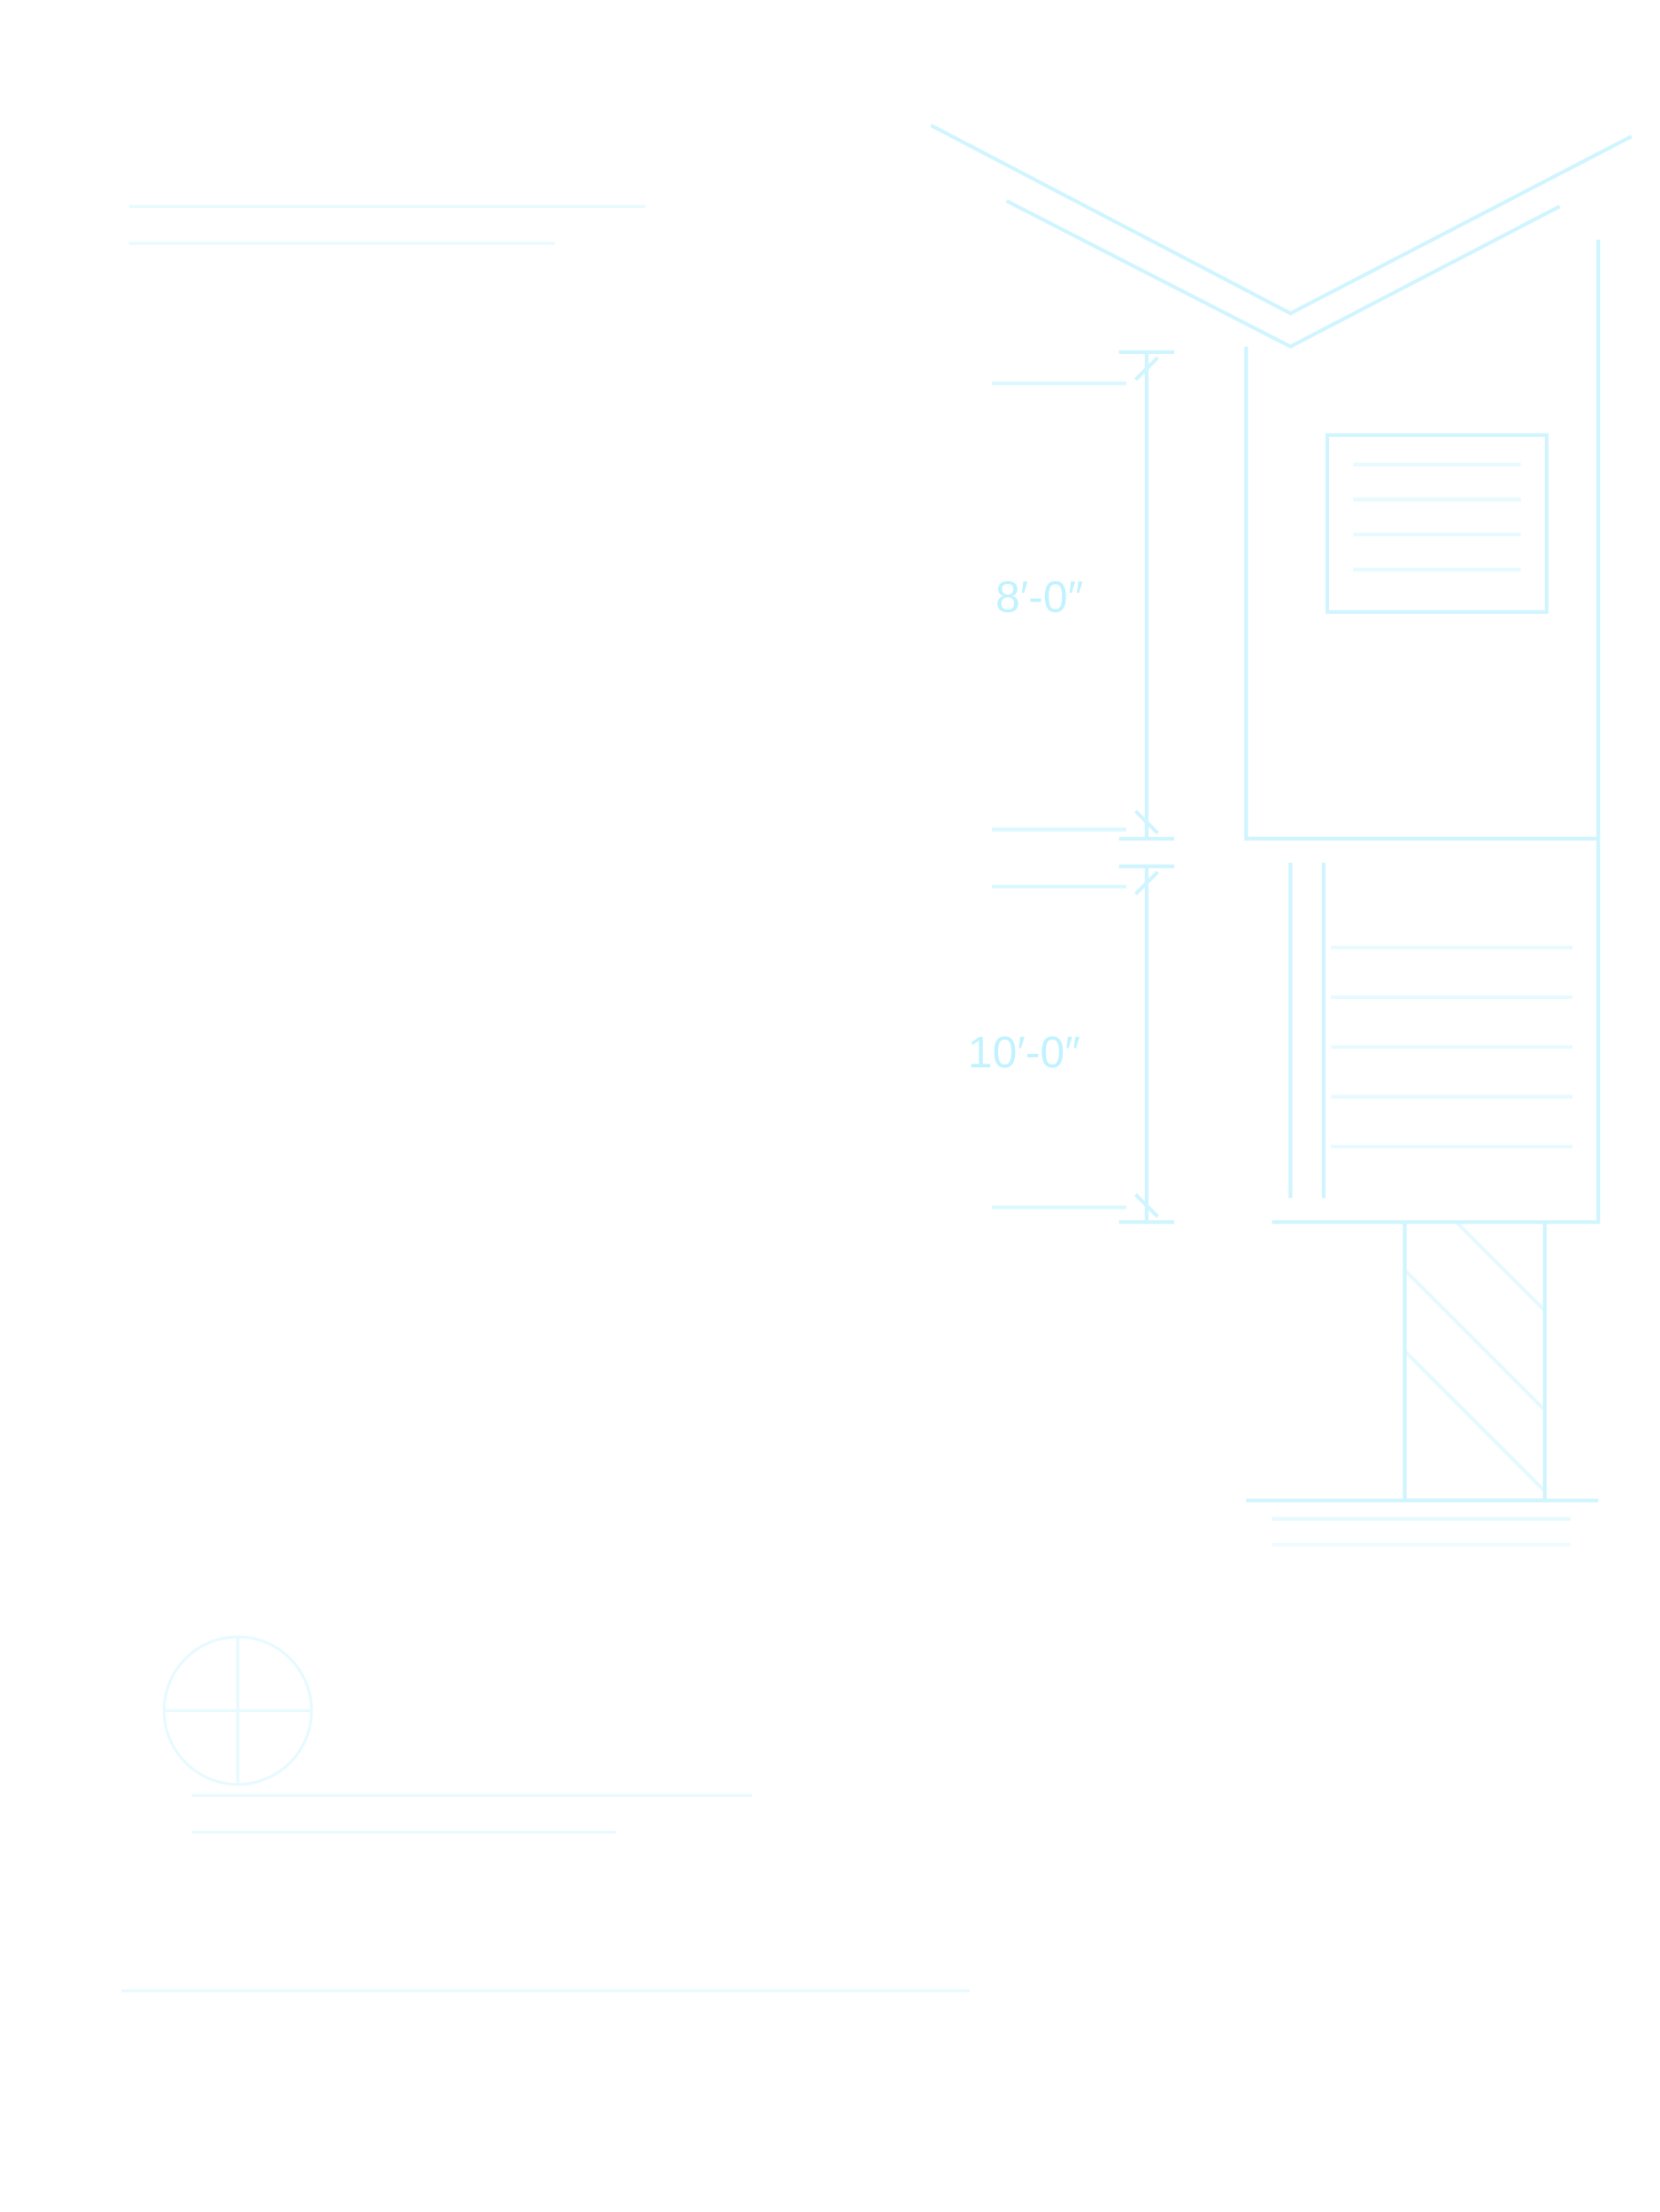
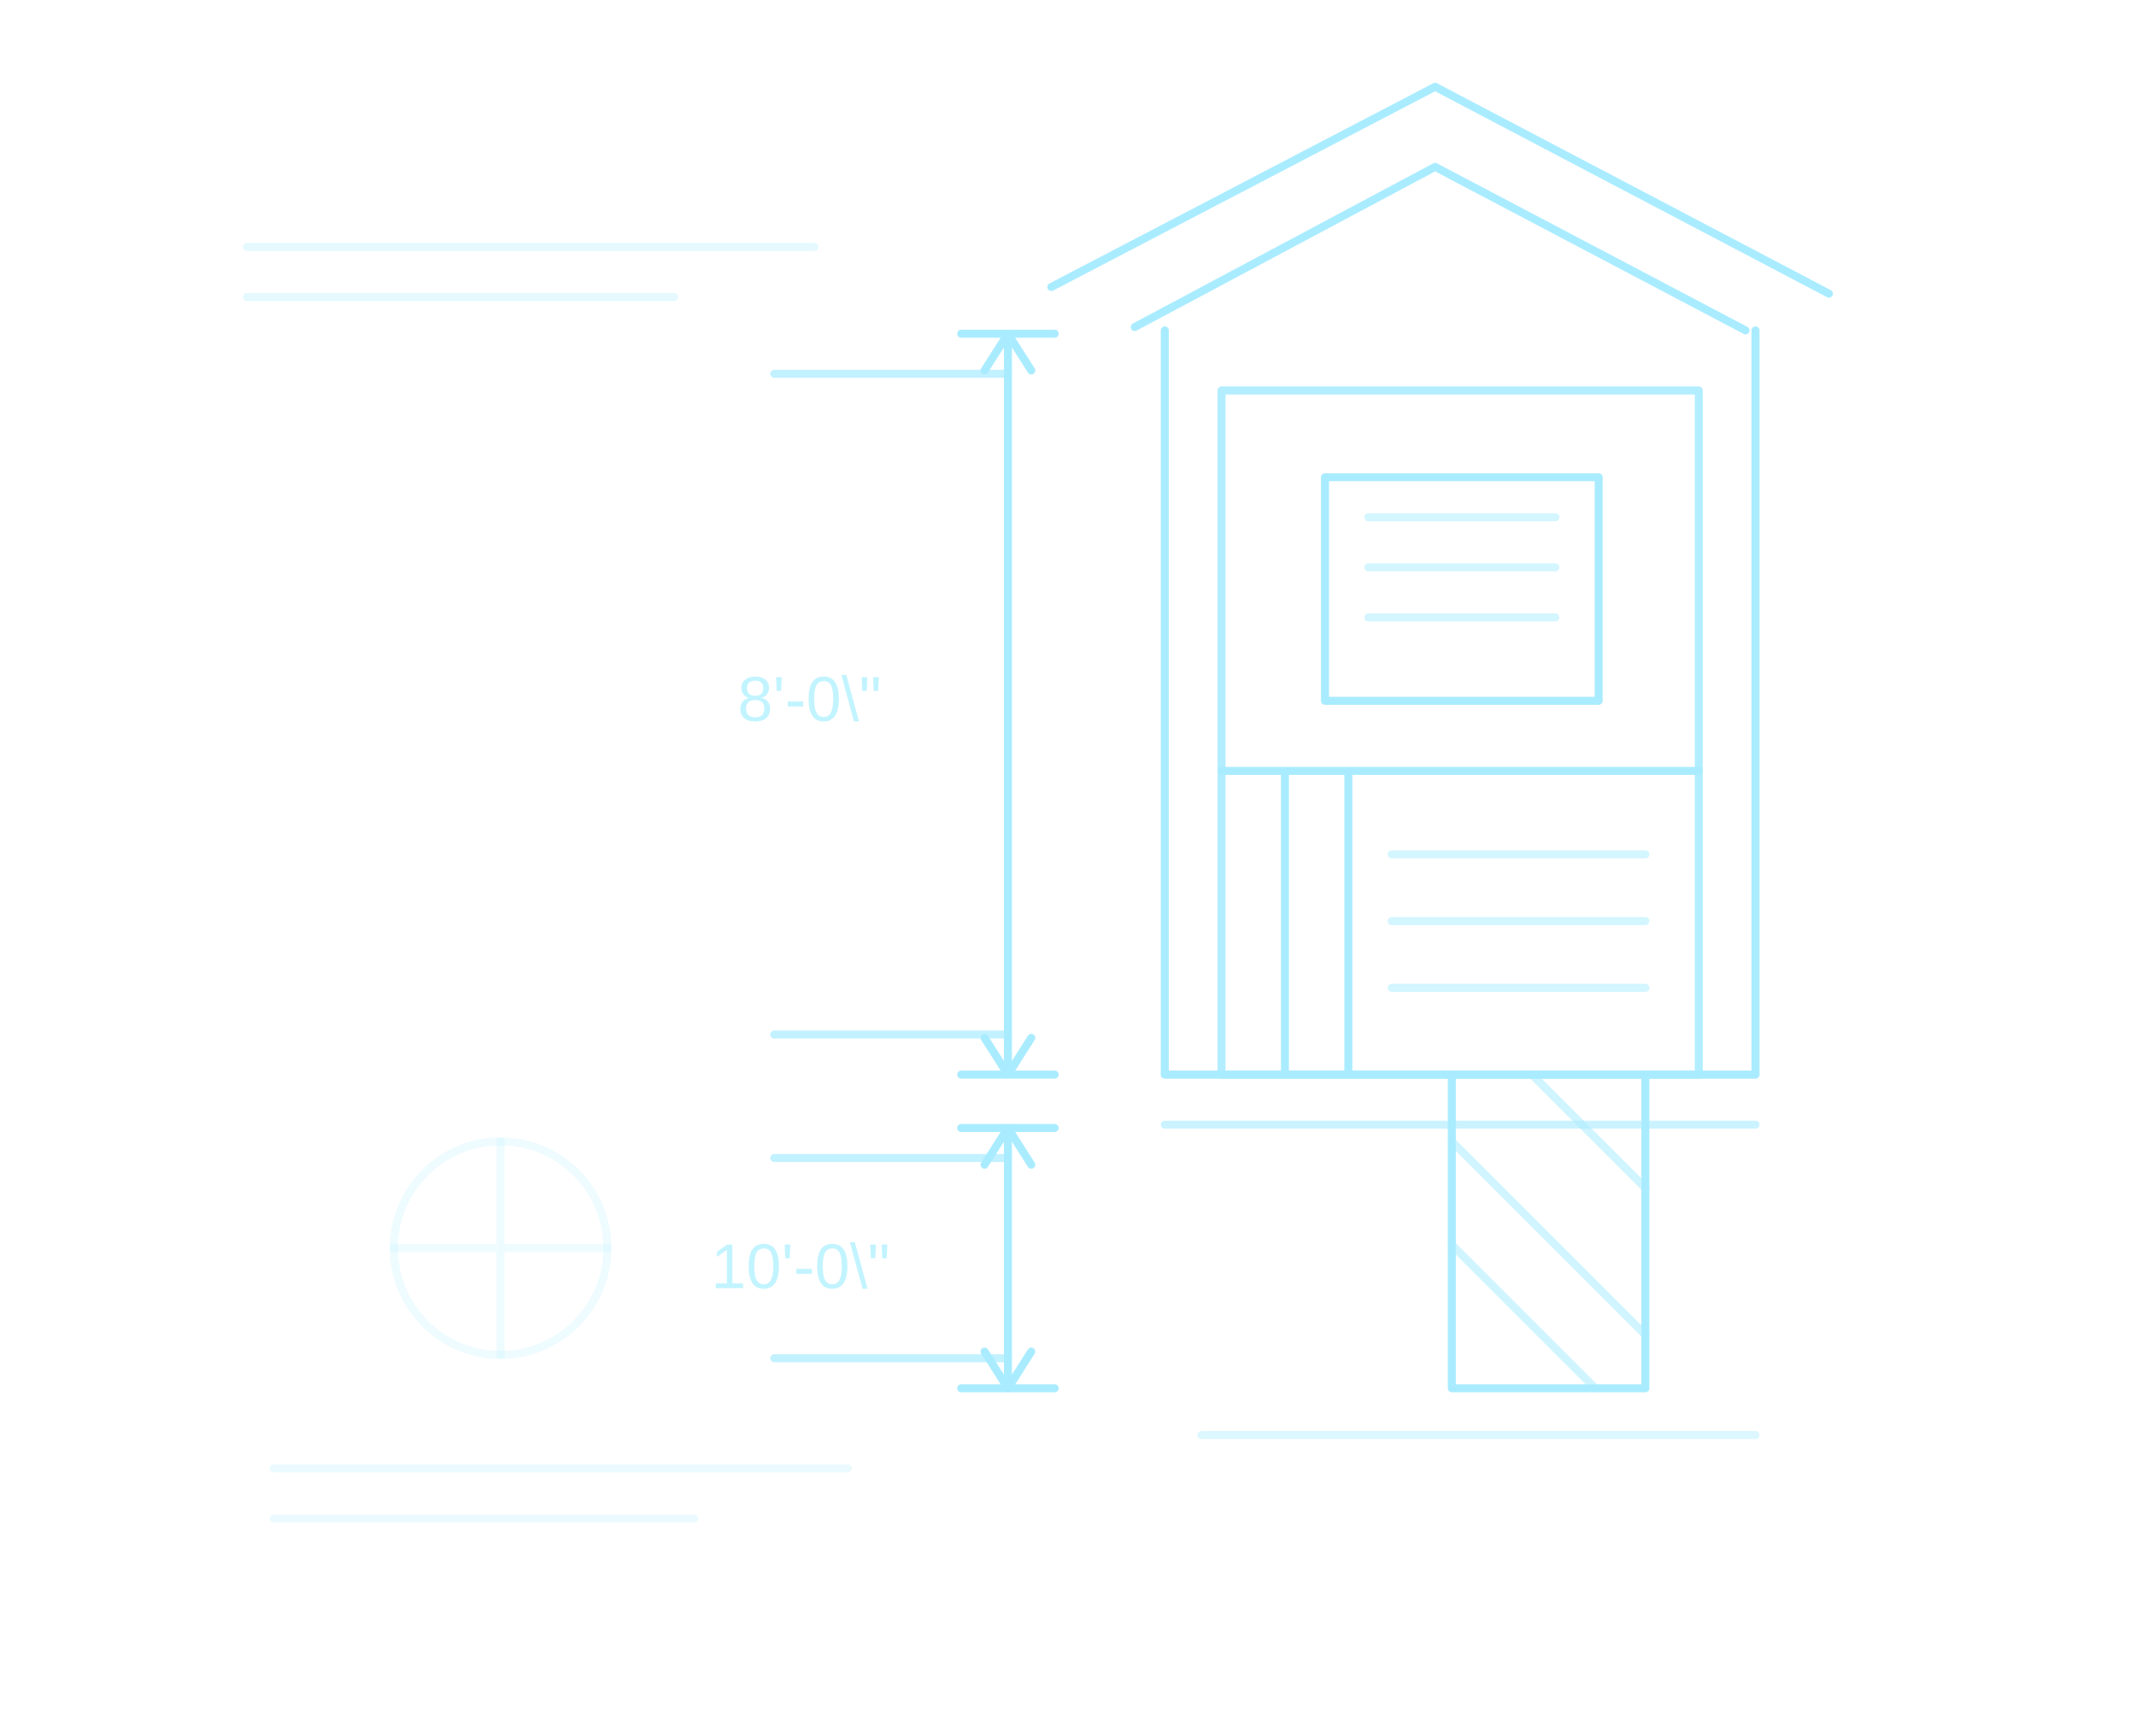
- <svg xmlns="http://www.w3.org/2000/svg" viewBox="0 0 900 1200" fill="none">
-   <g opacity=".42" stroke="#8fe7ff" stroke-width="2">
-     <path d="M505 68 L700 170 L885 74" />
-     <path d="M546 109 L700 188 L846 112" />
-     <path d="M676 188 V455 H867 V130" />
-     <path d="M720 236 H839 V332 H720 Z" />
-     <path d="M734 252 H825 M734 271 H825 M734 290 H825 M734 309 H825" opacity=".5" />
-     <path d="M676 455 H867 V663 H690" />
-     <path d="M700 468 V650 M718 468 V650" />
-     <path d="M722 514 H853 M722 541 H853 M722 568 H853 M722 595 H853 M722 622 H853" opacity=".5" />
-     <path d="M762 663 V814 H838 V663" />
-     <path d="M762 689 L838 765 M762 733 L838 809 M790 663 L838 711" opacity=".55" />
-     <path d="M622 191 V455 M607 191 H637 M607 455 H637" />
-     <path d="M616 206 L628 194 M616 440 L628 452" />
-     <path d="M622 470 V663 M607 470 H637 M607 663 H637" />
-     <path d="M616 485 L628 473 M616 648 L628 660" />
-     <path d="M538 208 H611 M538 450 H611" opacity=".75" />
-     <path d="M538 481 H611 M538 655 H611" opacity=".75" />
-     <path d="M676 814 H867" />
-     <path d="M690 824 H852" opacity=".55" />
-     <path d="M690 838 H852" opacity=".35" />
+ <svg xmlns="http://www.w3.org/2000/svg" viewBox="0 0 640 520" fill="none">
+   <g stroke="#9fe9ff" stroke-width="2.4" stroke-linecap="round" stroke-linejoin="round" opacity=".88">
+     <path d="M315 86 430 26 548 88" />
+     <path d="M340 98 430 50 523 99" />
+     <path d="M349 99v223h177V99" />
+     <path d="M366 117h143v205H366z" opacity=".92" />
+     <path d="M397 143h82v67h-82z" />
+     <path d="M410 155h56M410 170h56M410 185h56" opacity=".52" />
+     <path d="M366 231h143M385 231v91M404 231v91" />
+     <path d="M417 256h76M417 276h76M417 296h76" opacity=".52" />
+     <path d="M435 322v94h58v-94" />
+     <path d="m435 342 58 58M435 373l43 43M459 322l34 34" opacity=".56" />
+     <path d="M302 100v222M288 100h28M288 322h28" />
+     <path d="m295 111 7-11 7 11M295 311l7 11 7-11" />
+     <path d="M302 112h-70M302 310h-70" opacity=".72" />
+     <path d="M302 338v78M288 338h28M288 416h28" />
+     <path d="m295 349 7-11 7 11M295 405l7 11 7-11" />
+     <path d="M302 347h-70M302 407h-70" opacity=".72" />
+     <path d="M349 322h177M349 337h177" opacity=".62" />
+     <path d="M360 430h166" opacity=".42" />
+     <path d="M74 74h170M74 89h128" opacity=".32" />
+     <path d="M82 440h172M82 455h126" opacity=".24" />
+     <circle cx="150" cy="374" r="32" opacity=".20" />
+     <path d="M150 342v64M118 374h64" opacity=".20" />
  </g>
-   <g fill="#a9eeff" opacity=".72" font-family="Arial, sans-serif" font-size="24">
-     <text x="540" y="332">8′-0″</text>
-     <text x="525" y="579">10′-0″</text>
-   </g>
-   <g opacity=".22" stroke="#8fe7ff" stroke-width="1.5">
-     <path d="M70 112 H350 M70 132 H301" />
-     <path d="M104 974 H408 M104 994 H334" />
-     <path d="M66 1080 H526" />
-     <circle cx="129" cy="928" r="40" />
-     <path d="M129 888 V968 M89 928 H169" />
+   <g fill="#bff3ff" font-family="Arial, Helvetica, sans-serif" font-size="19" font-weight="500" opacity=".95">
+     <text x="221" y="216">8'-0\"</text>
+     <text x="213" y="386">10'-0\"</text>
  </g>
</svg>
